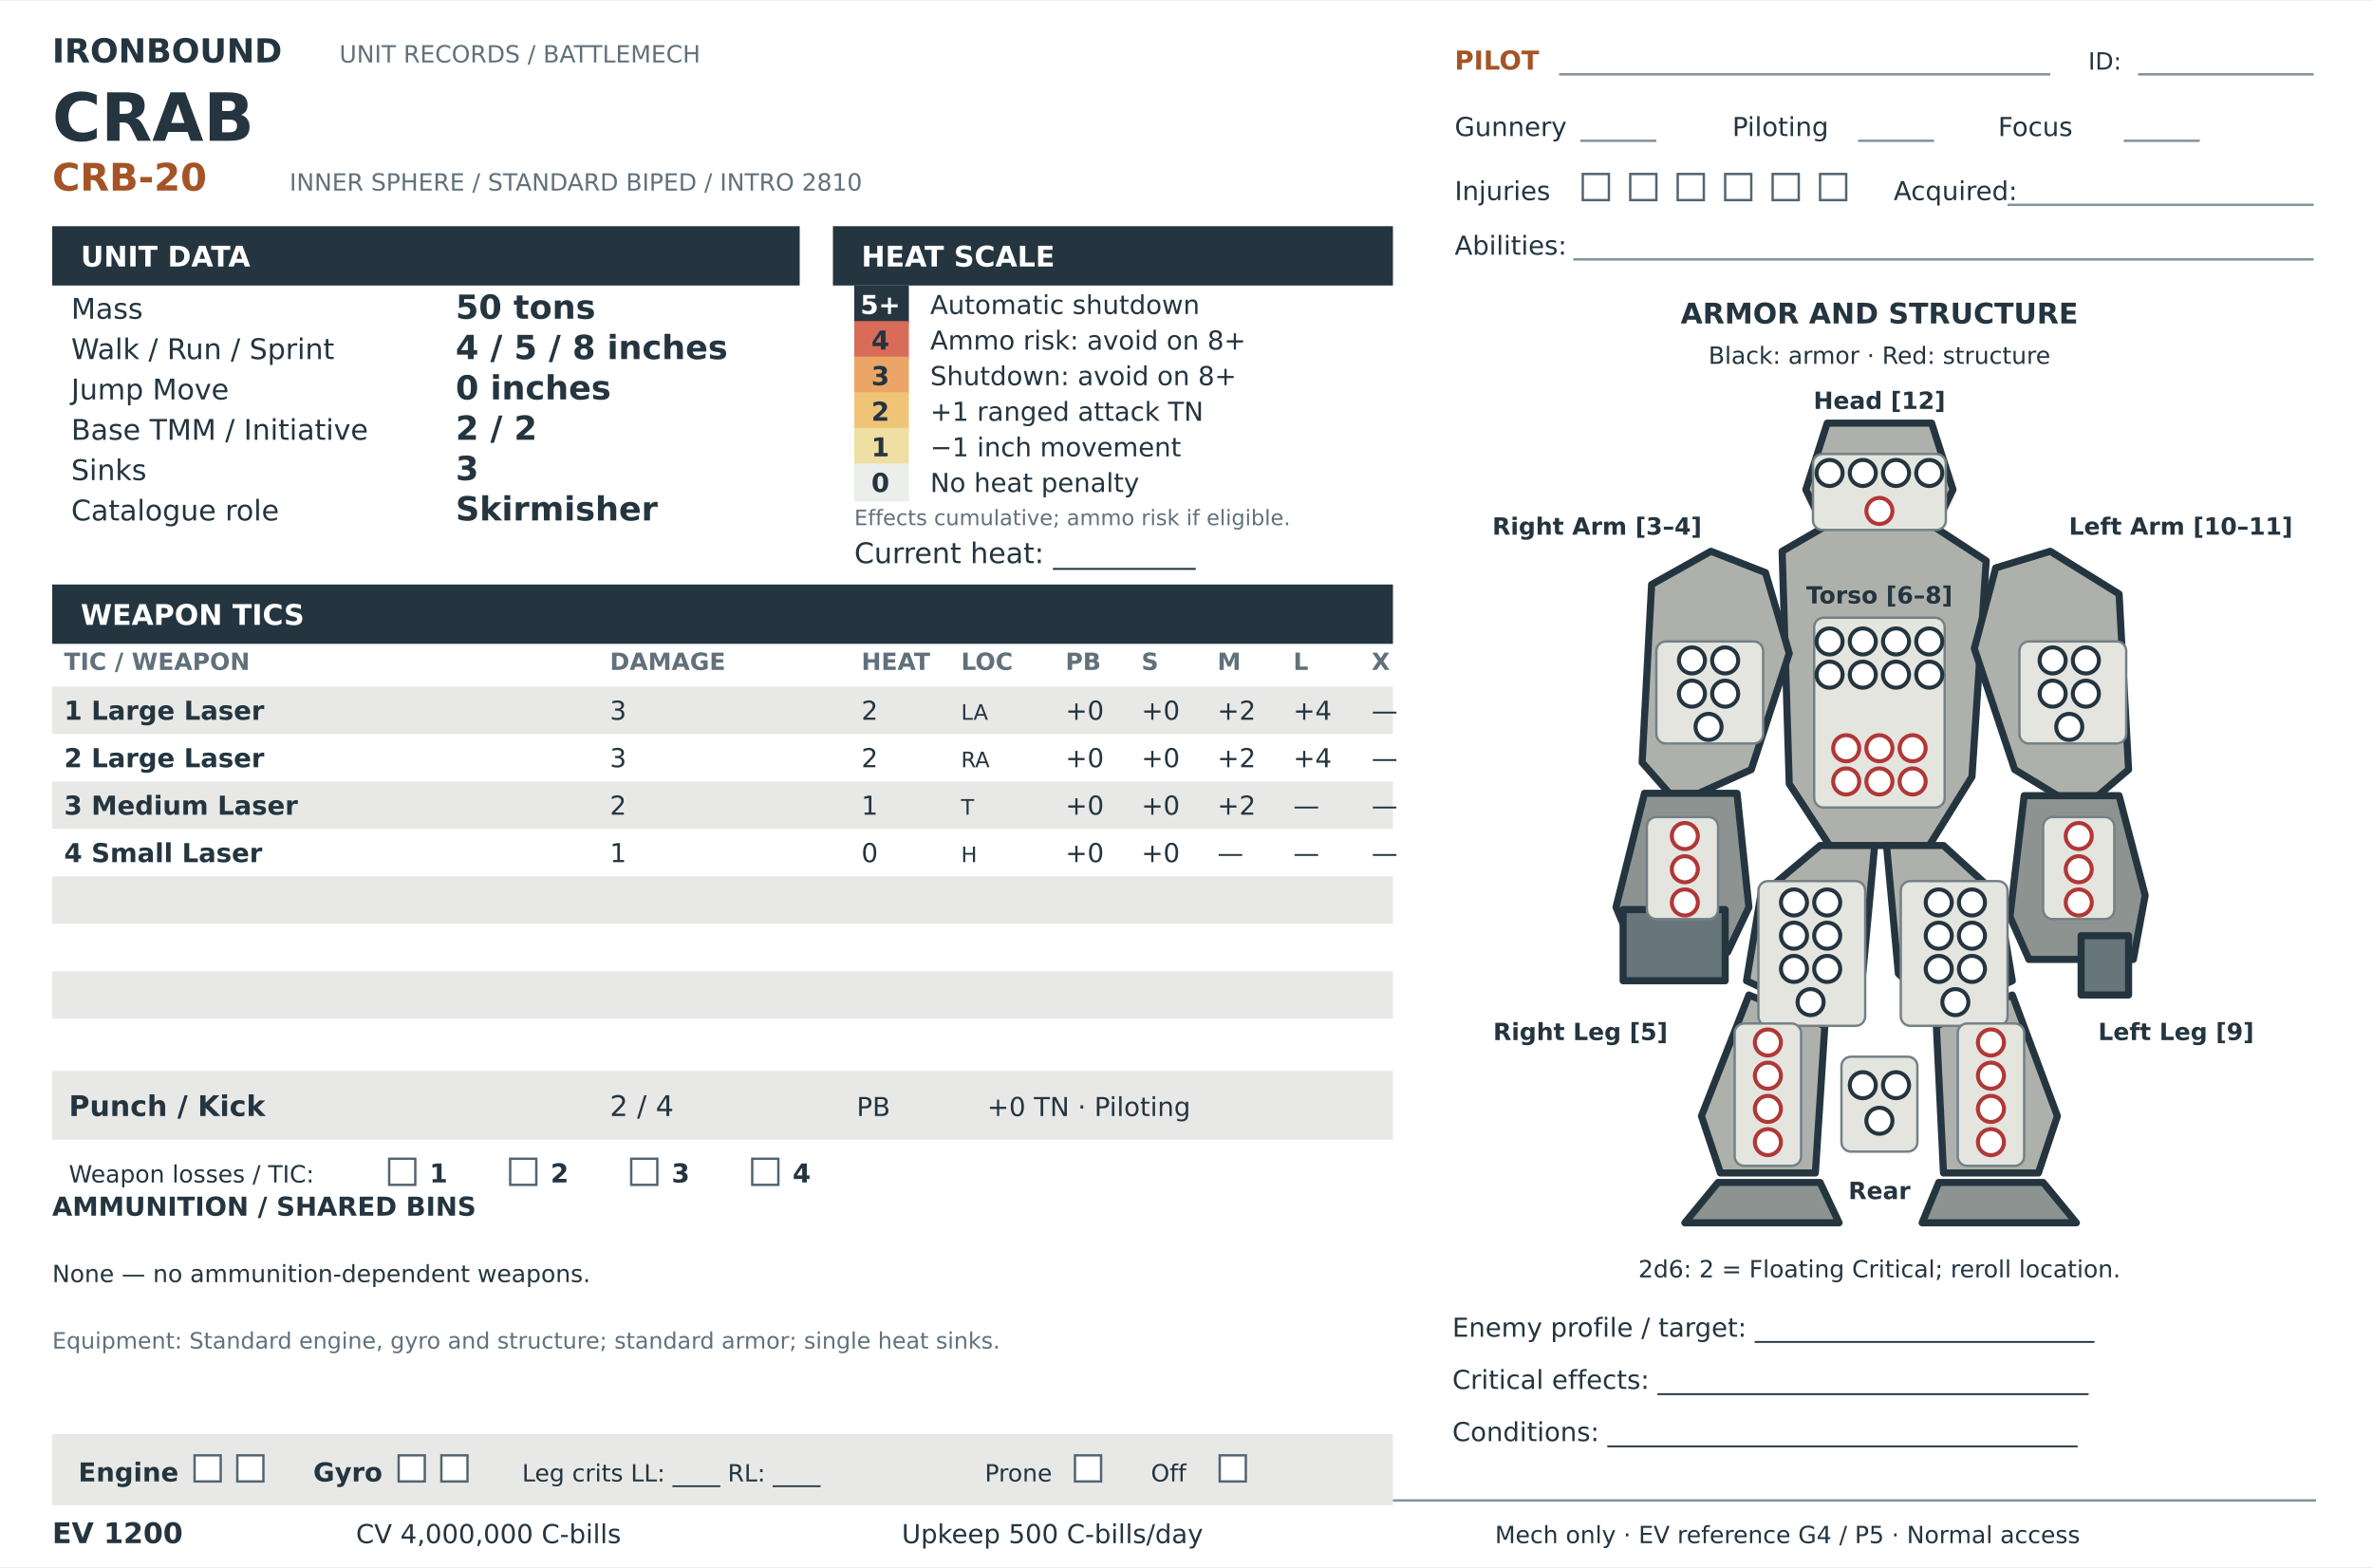
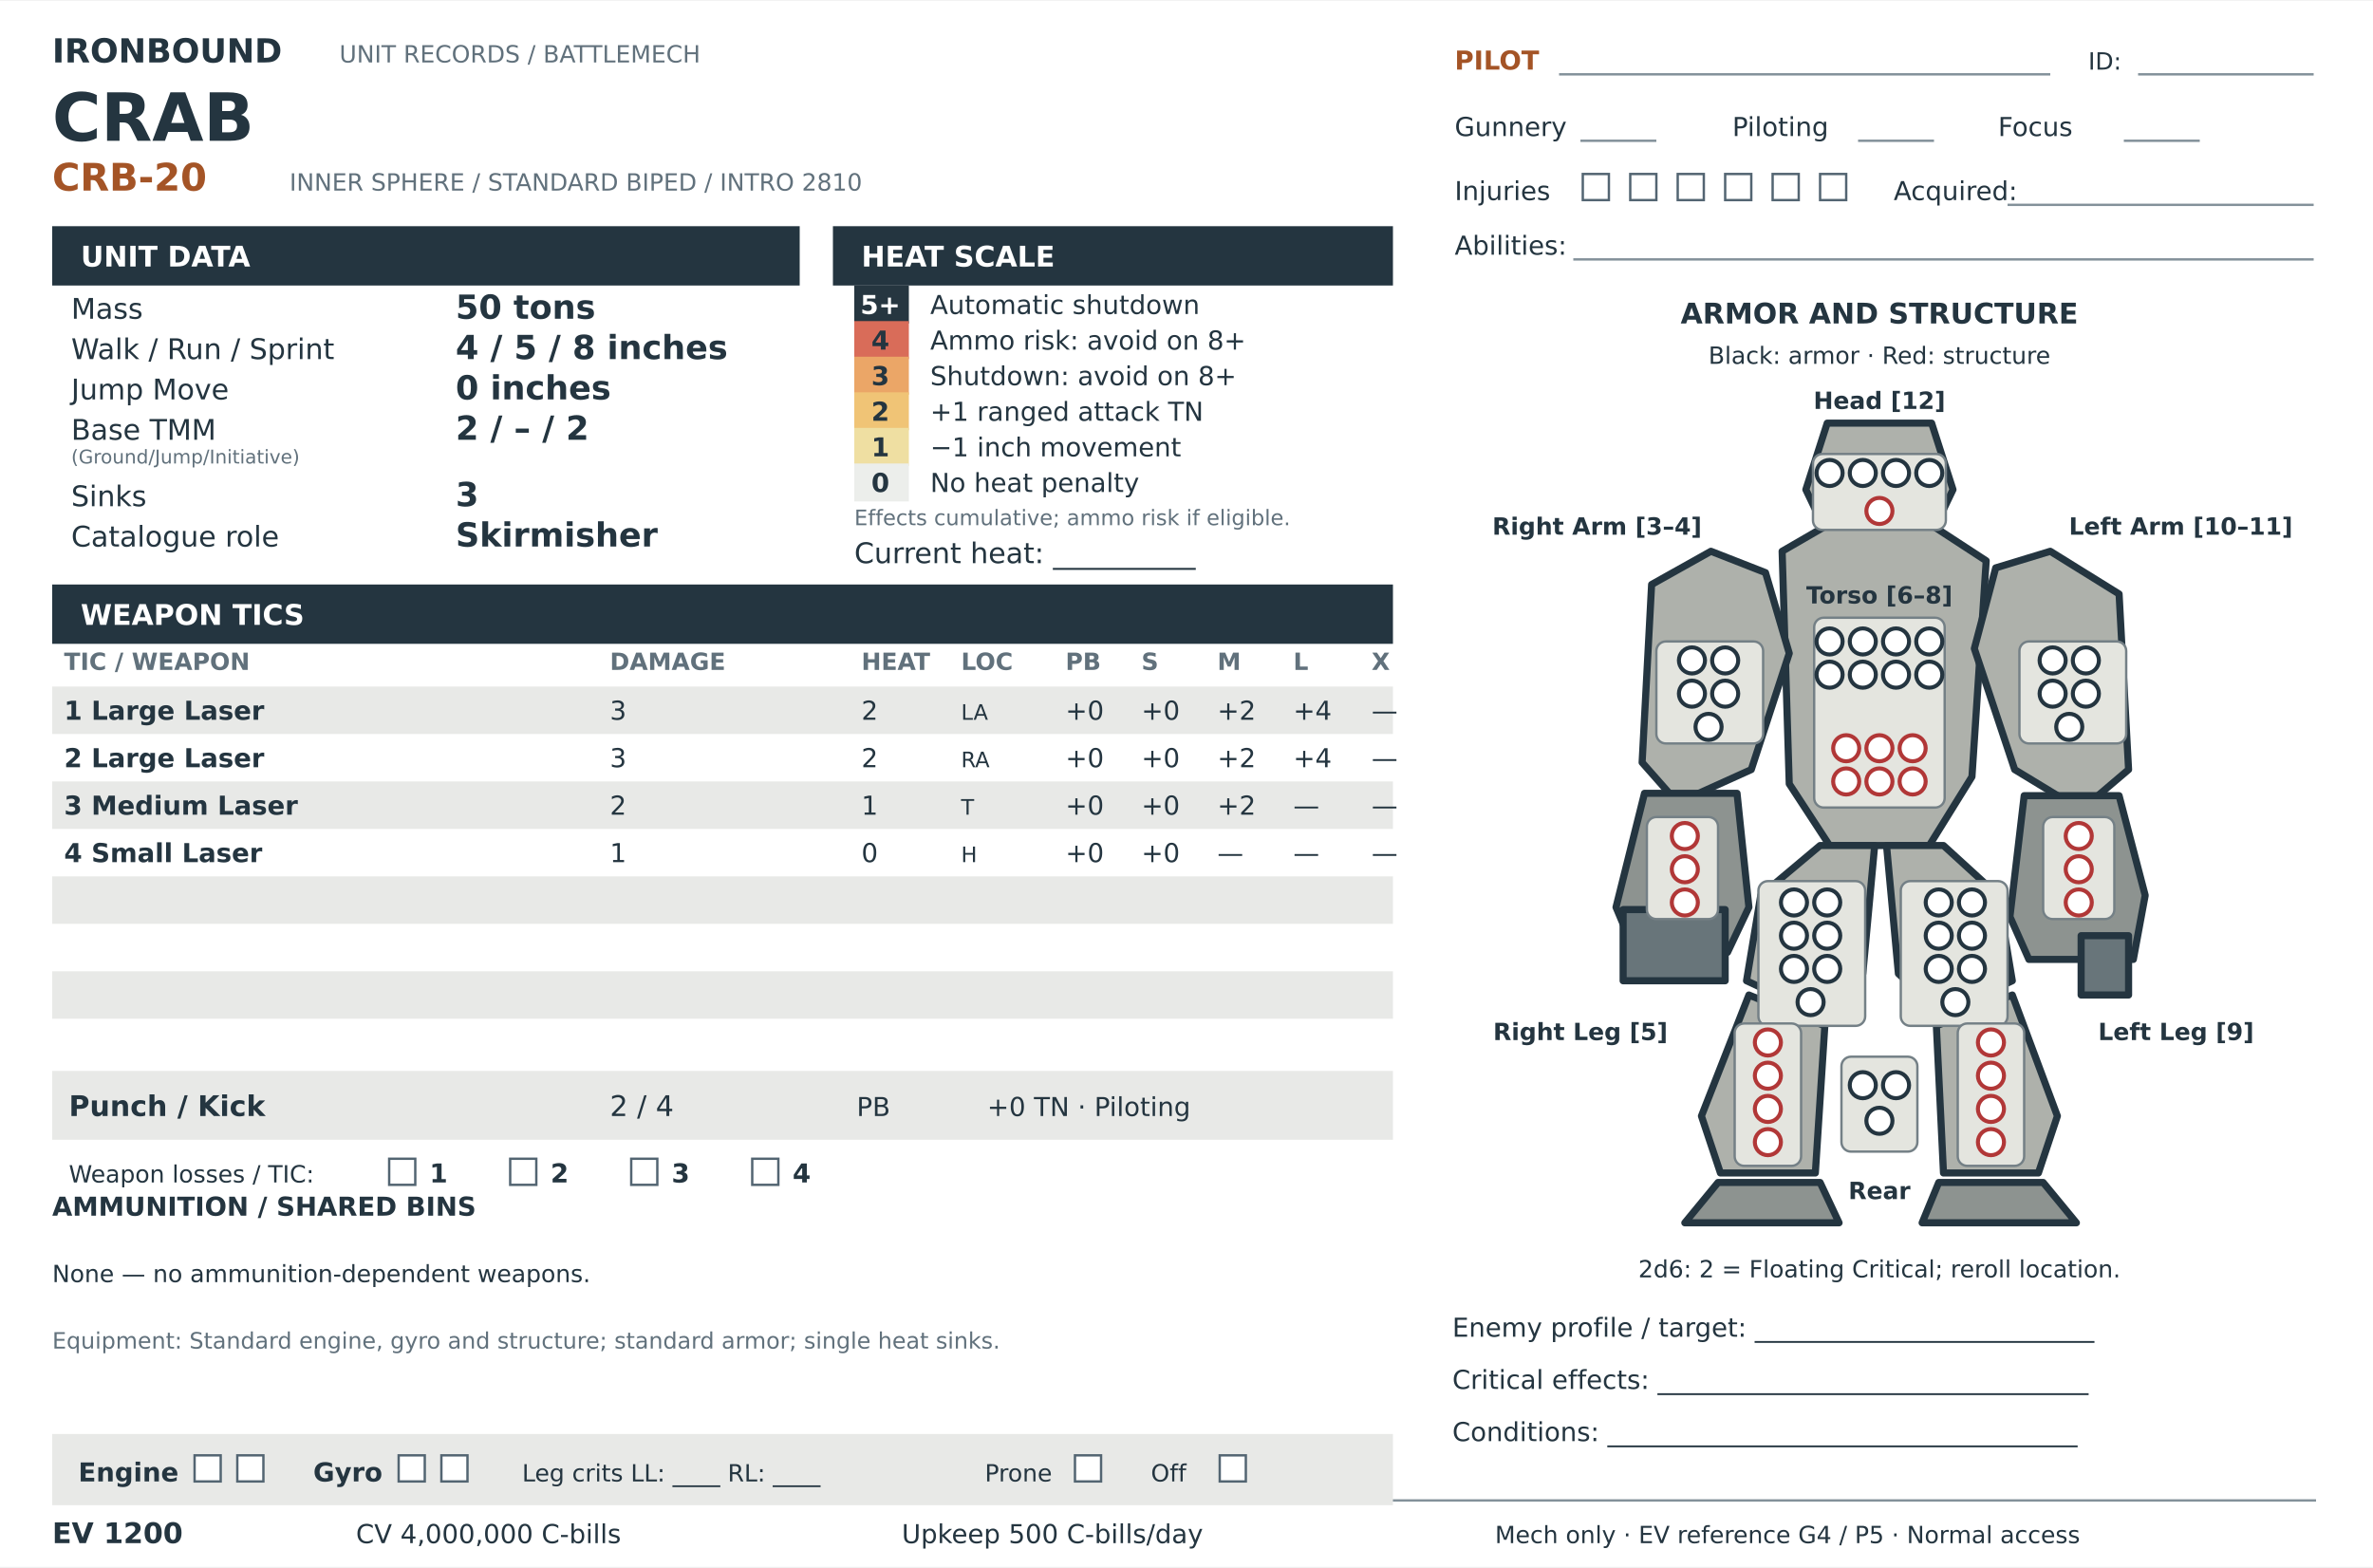
<svg xmlns="http://www.w3.org/2000/svg" width="277mm" height="183mm" viewBox="0 0 1000 660" role="img" aria-labelledby="title desc">
  <g font-family="Arial, Helvetica, sans-serif">
    <rect x="0" y="0" width="1000" height="660" rx="0" fill="#fff" stroke="none" />
    <text x="22" y="26" font-family="DejaVu Sans, Arial, sans-serif" font-size="14" font-weight="bold" fill="#243540" text-anchor="start">IRONBOUND</text>
    <text x="143" y="26" font-family="DejaVu Sans, Arial, sans-serif" font-size="10" fill="#61717c" text-anchor="start">UNIT RECORDS / BATTLEMECH</text>
    <text x="22" y="59" font-family="DejaVu Sans, Arial, sans-serif" font-size="28" font-weight="bold" fill="#243540" text-anchor="start">CRAB</text>
    <text x="22" y="80" font-family="DejaVu Sans, Arial, sans-serif" font-size="16" font-weight="bold" fill="#a45426" text-anchor="start">CRB-20</text>
    <text x="122" y="80" font-family="DejaVu Sans, Arial, sans-serif" font-size="10" fill="#61717c" text-anchor="start">INNER SPHERE / STANDARD BIPED / INTRO 2810</text>
    <text x="613" y="29" font-family="DejaVu Sans, Arial, sans-serif" font-size="11" font-weight="bold" fill="#a45426" text-anchor="start">PILOT</text>
    <path d="M657 31H864" fill="none" stroke="#83919a" />
    <text x="880" y="29" font-family="DejaVu Sans, Arial, sans-serif" font-size="10" fill="#243540" text-anchor="start">ID:</text>
    <path d="M901 31H975" fill="none" stroke="#83919a" />
    <text x="613" y="57" font-family="DejaVu Sans, Arial, sans-serif" font-size="11" fill="#243540" text-anchor="start">Gunnery</text>
    <path d="M666 59H698" fill="none" stroke="#83919a" />
    <text x="730" y="57" font-family="DejaVu Sans, Arial, sans-serif" font-size="11" fill="#243540" text-anchor="start">Piloting</text>
    <path d="M783 59H815" fill="none" stroke="#83919a" />
    <text x="842" y="57" font-family="DejaVu Sans, Arial, sans-serif" font-size="11" fill="#243540" text-anchor="start">Focus</text>
    <path d="M895 59H927" fill="none" stroke="#83919a" />
    <text x="613" y="84" font-family="DejaVu Sans, Arial, sans-serif" font-size="11" fill="#243540" text-anchor="start">Injuries</text>
    <rect x="667" y="73" width="11" height="11" rx="0" fill="#fff" stroke="#536572" />
    <rect x="687" y="73" width="11" height="11" rx="0" fill="#fff" stroke="#536572" />
    <rect x="707" y="73" width="11" height="11" rx="0" fill="#fff" stroke="#536572" />
    <rect x="727" y="73" width="11" height="11" rx="0" fill="#fff" stroke="#536572" />
    <rect x="747" y="73" width="11" height="11" rx="0" fill="#fff" stroke="#536572" />
    <rect x="767" y="73" width="11" height="11" rx="0" fill="#fff" stroke="#536572" />
    <text x="798" y="84" font-family="DejaVu Sans, Arial, sans-serif" font-size="11" fill="#243540" text-anchor="start">Acquired:</text>
    <path d="M846 86H975" fill="none" stroke="#83919a" />
    <text x="613" y="107" font-family="DejaVu Sans, Arial, sans-serif" font-size="11" fill="#243540" text-anchor="start">Abilities:</text>
    <path d="M663 109H975" fill="none" stroke="#83919a" />
    <rect x="22" y="95" width="315" height="25" rx="0" fill="#243540" stroke="none" />
    <text x="34" y="112" font-family="DejaVu Sans, Arial, sans-serif" font-size="12" font-weight="bold" fill="#fff" text-anchor="start">UNIT DATA</text>
    <rect x="351" y="95" width="236" height="25" rx="0" fill="#243540" stroke="none" />
    <text x="363" y="112" font-family="DejaVu Sans, Arial, sans-serif" font-size="12" font-weight="bold" fill="#fff" text-anchor="start">HEAT SCALE</text>
    <text x="30" y="134" font-family="DejaVu Sans, Arial, sans-serif" font-size="12" fill="#243540" text-anchor="start">Mass</text>
    <text x="192" y="134" font-family="DejaVu Sans, Arial, sans-serif" font-size="14" font-weight="bold" fill="#243540" text-anchor="start">50 tons</text>
    <text x="30" y="151" font-family="DejaVu Sans, Arial, sans-serif" font-size="12" fill="#243540" text-anchor="start">Walk / Run / Sprint</text>
    <text x="192" y="151" font-family="DejaVu Sans, Arial, sans-serif" font-size="14" font-weight="bold" fill="#243540" text-anchor="start">4 / 5 / 8 inches</text>
    <text x="30" y="168" font-family="DejaVu Sans, Arial, sans-serif" font-size="12" fill="#243540" text-anchor="start">Jump Move</text>
    <text x="192" y="168" font-family="DejaVu Sans, Arial, sans-serif" font-size="14" font-weight="bold" fill="#243540" text-anchor="start">0 inches</text>
-     <text x="30" y="185" font-family="DejaVu Sans, Arial, sans-serif" font-size="12" fill="#243540" text-anchor="start">Base TMM / Initiative</text>
-     <text x="192" y="185" font-family="DejaVu Sans, Arial, sans-serif" font-size="14" font-weight="bold" fill="#243540" text-anchor="start">2 / 2</text>
-     <text x="30" y="202" font-family="DejaVu Sans, Arial, sans-serif" font-size="12" fill="#243540" text-anchor="start">Sinks</text>
-     <text x="192" y="202" font-family="DejaVu Sans, Arial, sans-serif" font-size="14" font-weight="bold" fill="#243540" text-anchor="start">3</text>
-     <text x="30" y="219" font-family="DejaVu Sans, Arial, sans-serif" font-size="12" fill="#243540" text-anchor="start">Catalogue role</text>
-     <text x="192" y="219" font-family="DejaVu Sans, Arial, sans-serif" font-size="14" font-weight="bold" fill="#243540" text-anchor="start">Skirmisher</text>
+     <text x="30" y="185" font-family="DejaVu Sans, Arial, sans-serif" font-size="12" fill="#243540" text-anchor="start">Base TMM</text>
+     <text x="30" y="195" font-family="DejaVu Sans, Arial, sans-serif" font-size="8" fill="#61717c" text-anchor="start">(Ground/Jump/Initiative)</text>
+     <text x="192" y="185" font-family="DejaVu Sans, Arial, sans-serif" font-size="14" font-weight="bold" fill="#243540" text-anchor="start">2 / – / 2</text>
+     <text x="30" y="213" font-family="DejaVu Sans, Arial, sans-serif" font-size="12" fill="#243540" text-anchor="start">Sinks</text>
+     <text x="192" y="213" font-family="DejaVu Sans, Arial, sans-serif" font-size="14" font-weight="bold" fill="#243540" text-anchor="start">3</text>
+     <text x="30" y="230" font-family="DejaVu Sans, Arial, sans-serif" font-size="12" fill="#243540" text-anchor="start">Catalogue role</text>
+     <text x="192" y="230" font-family="DejaVu Sans, Arial, sans-serif" font-size="14" font-weight="bold" fill="#243540" text-anchor="start">Skirmisher</text>
    <rect x="360" y="120" width="23" height="16" rx="0" fill="#263640" stroke="none" />
    <text x="371" y="132" font-family="DejaVu Sans, Arial, sans-serif" font-size="11" font-weight="bold" fill="#fff" text-anchor="middle">5+</text>
    <text x="392" y="132" font-family="DejaVu Sans, Arial, sans-serif" font-size="11" fill="#243540" text-anchor="start">Automatic shutdown</text>
    <rect x="360" y="135" width="23" height="16" rx="0" fill="#d96c59" stroke="none" />
    <text x="371" y="147" font-family="DejaVu Sans, Arial, sans-serif" font-size="11" font-weight="bold" fill="#243540" text-anchor="middle">4</text>
    <text x="392" y="147" font-family="DejaVu Sans, Arial, sans-serif" font-size="11" fill="#243540" text-anchor="start">Ammo risk: avoid on 8+</text>
    <rect x="360" y="150" width="23" height="16" rx="0" fill="#eba667" stroke="none" />
    <text x="371" y="162" font-family="DejaVu Sans, Arial, sans-serif" font-size="11" font-weight="bold" fill="#243540" text-anchor="middle">3</text>
    <text x="392" y="162" font-family="DejaVu Sans, Arial, sans-serif" font-size="11" fill="#243540" text-anchor="start">Shutdown: avoid on 8+</text>
    <rect x="360" y="165" width="23" height="16" rx="0" fill="#f0c476" stroke="none" />
    <text x="371" y="177" font-family="DejaVu Sans, Arial, sans-serif" font-size="11" font-weight="bold" fill="#243540" text-anchor="middle">2</text>
    <text x="392" y="177" font-family="DejaVu Sans, Arial, sans-serif" font-size="11" fill="#243540" text-anchor="start">+1 ranged attack TN</text>
    <rect x="360" y="180" width="23" height="16" rx="0" fill="#efdfa2" stroke="none" />
    <text x="371" y="192" font-family="DejaVu Sans, Arial, sans-serif" font-size="11" font-weight="bold" fill="#243540" text-anchor="middle">1</text>
    <text x="392" y="192" font-family="DejaVu Sans, Arial, sans-serif" font-size="11" fill="#243540" text-anchor="start">−1 inch movement</text>
    <rect x="360" y="195" width="23" height="16" rx="0" fill="#eceeeb" stroke="none" />
    <text x="371" y="207" font-family="DejaVu Sans, Arial, sans-serif" font-size="11" font-weight="bold" fill="#243540" text-anchor="middle">0</text>
    <text x="392" y="207" font-family="DejaVu Sans, Arial, sans-serif" font-size="11" fill="#243540" text-anchor="start">No heat penalty</text>
    <text x="360" y="221" font-family="DejaVu Sans, Arial, sans-serif" font-size="9" fill="#61717c" text-anchor="start">Effects cumulative; ammo risk if eligible.</text>
    <text x="360" y="237" font-family="DejaVu Sans, Arial, sans-serif" font-size="12" fill="#243540" text-anchor="start">Current heat: __________</text>
    <rect x="22" y="246" width="565" height="25" rx="0" fill="#243540" stroke="none" />
    <text x="34" y="263" font-family="DejaVu Sans, Arial, sans-serif" font-size="12" font-weight="bold" fill="#fff" text-anchor="start">WEAPON TICS</text>
    <text x="27" y="282" font-family="DejaVu Sans, Arial, sans-serif" font-size="10" font-weight="bold" fill="#61717c" text-anchor="start">TIC / WEAPON</text>
    <text x="257" y="282" font-family="DejaVu Sans, Arial, sans-serif" font-size="10" font-weight="bold" fill="#61717c" text-anchor="start">DAMAGE</text>
    <text x="363" y="282" font-family="DejaVu Sans, Arial, sans-serif" font-size="10" font-weight="bold" fill="#61717c" text-anchor="start">HEAT</text>
    <text x="405" y="282" font-family="DejaVu Sans, Arial, sans-serif" font-size="10" font-weight="bold" fill="#61717c" text-anchor="start">LOC</text>
    <text x="449" y="282" font-family="DejaVu Sans, Arial, sans-serif" font-size="10" font-weight="bold" fill="#61717c" text-anchor="start">PB</text>
    <text x="481" y="282" font-family="DejaVu Sans, Arial, sans-serif" font-size="10" font-weight="bold" fill="#61717c" text-anchor="start">S</text>
    <text x="513" y="282" font-family="DejaVu Sans, Arial, sans-serif" font-size="10" font-weight="bold" fill="#61717c" text-anchor="start">M</text>
    <text x="545" y="282" font-family="DejaVu Sans, Arial, sans-serif" font-size="10" font-weight="bold" fill="#61717c" text-anchor="start">L</text>
    <text x="578" y="282" font-family="DejaVu Sans, Arial, sans-serif" font-size="10" font-weight="bold" fill="#61717c" text-anchor="start">X</text>
    <rect x="22" y="289" width="565" height="20" rx="0" fill="#e8e9e7" stroke="none" />
    <text x="27" y="303" font-family="DejaVu Sans, Arial, sans-serif" font-size="11" font-weight="bold" fill="#243540" text-anchor="start">1  Large Laser</text>
    <text x="257" y="303" font-family="DejaVu Sans, Arial, sans-serif" font-size="11" fill="#243540" text-anchor="start">3</text>
    <text x="363" y="303" font-family="DejaVu Sans, Arial, sans-serif" font-size="11" fill="#243540" text-anchor="start">2</text>
    <text x="405" y="303" font-family="DejaVu Sans, Arial, sans-serif" font-size="9" fill="#243540" text-anchor="start">LA</text>
    <text x="449" y="303" font-family="DejaVu Sans, Arial, sans-serif" font-size="11" fill="#243540" text-anchor="start">+0</text>
    <text x="481" y="303" font-family="DejaVu Sans, Arial, sans-serif" font-size="11" fill="#243540" text-anchor="start">+0</text>
    <text x="513" y="303" font-family="DejaVu Sans, Arial, sans-serif" font-size="11" fill="#243540" text-anchor="start">+2</text>
    <text x="545" y="303" font-family="DejaVu Sans, Arial, sans-serif" font-size="11" fill="#243540" text-anchor="start">+4</text>
    <text x="578" y="303" font-family="DejaVu Sans, Arial, sans-serif" font-size="11" fill="#243540" text-anchor="start">—</text>
    <text x="27" y="323" font-family="DejaVu Sans, Arial, sans-serif" font-size="11" font-weight="bold" fill="#243540" text-anchor="start">2  Large Laser</text>
    <text x="257" y="323" font-family="DejaVu Sans, Arial, sans-serif" font-size="11" fill="#243540" text-anchor="start">3</text>
    <text x="363" y="323" font-family="DejaVu Sans, Arial, sans-serif" font-size="11" fill="#243540" text-anchor="start">2</text>
    <text x="405" y="323" font-family="DejaVu Sans, Arial, sans-serif" font-size="9" fill="#243540" text-anchor="start">RA</text>
    <text x="449" y="323" font-family="DejaVu Sans, Arial, sans-serif" font-size="11" fill="#243540" text-anchor="start">+0</text>
    <text x="481" y="323" font-family="DejaVu Sans, Arial, sans-serif" font-size="11" fill="#243540" text-anchor="start">+0</text>
    <text x="513" y="323" font-family="DejaVu Sans, Arial, sans-serif" font-size="11" fill="#243540" text-anchor="start">+2</text>
    <text x="545" y="323" font-family="DejaVu Sans, Arial, sans-serif" font-size="11" fill="#243540" text-anchor="start">+4</text>
    <text x="578" y="323" font-family="DejaVu Sans, Arial, sans-serif" font-size="11" fill="#243540" text-anchor="start">—</text>
    <rect x="22" y="329" width="565" height="20" rx="0" fill="#e8e9e7" stroke="none" />
    <text x="27" y="343" font-family="DejaVu Sans, Arial, sans-serif" font-size="11" font-weight="bold" fill="#243540" text-anchor="start">3  Medium Laser</text>
    <text x="257" y="343" font-family="DejaVu Sans, Arial, sans-serif" font-size="11" fill="#243540" text-anchor="start">2</text>
    <text x="363" y="343" font-family="DejaVu Sans, Arial, sans-serif" font-size="11" fill="#243540" text-anchor="start">1</text>
    <text x="405" y="343" font-family="DejaVu Sans, Arial, sans-serif" font-size="9" fill="#243540" text-anchor="start">T</text>
    <text x="449" y="343" font-family="DejaVu Sans, Arial, sans-serif" font-size="11" fill="#243540" text-anchor="start">+0</text>
    <text x="481" y="343" font-family="DejaVu Sans, Arial, sans-serif" font-size="11" fill="#243540" text-anchor="start">+0</text>
    <text x="513" y="343" font-family="DejaVu Sans, Arial, sans-serif" font-size="11" fill="#243540" text-anchor="start">+2</text>
    <text x="545" y="343" font-family="DejaVu Sans, Arial, sans-serif" font-size="11" fill="#243540" text-anchor="start">—</text>
    <text x="578" y="343" font-family="DejaVu Sans, Arial, sans-serif" font-size="11" fill="#243540" text-anchor="start">—</text>
    <text x="27" y="363" font-family="DejaVu Sans, Arial, sans-serif" font-size="11" font-weight="bold" fill="#243540" text-anchor="start">4  Small Laser</text>
    <text x="257" y="363" font-family="DejaVu Sans, Arial, sans-serif" font-size="11" fill="#243540" text-anchor="start">1</text>
    <text x="363" y="363" font-family="DejaVu Sans, Arial, sans-serif" font-size="11" fill="#243540" text-anchor="start">0</text>
    <text x="405" y="363" font-family="DejaVu Sans, Arial, sans-serif" font-size="9" fill="#243540" text-anchor="start">H</text>
    <text x="449" y="363" font-family="DejaVu Sans, Arial, sans-serif" font-size="11" fill="#243540" text-anchor="start">+0</text>
    <text x="481" y="363" font-family="DejaVu Sans, Arial, sans-serif" font-size="11" fill="#243540" text-anchor="start">+0</text>
    <text x="513" y="363" font-family="DejaVu Sans, Arial, sans-serif" font-size="11" fill="#243540" text-anchor="start">—</text>
    <text x="545" y="363" font-family="DejaVu Sans, Arial, sans-serif" font-size="11" fill="#243540" text-anchor="start">—</text>
    <text x="578" y="363" font-family="DejaVu Sans, Arial, sans-serif" font-size="11" fill="#243540" text-anchor="start">—</text>
    <rect x="22" y="369" width="565" height="20" rx="0" fill="#e8e9e7" stroke="none" />
    <text x="27" y="383" font-family="DejaVu Sans, Arial, sans-serif" font-size="11" font-weight="bold" fill="#243540" text-anchor="start" />
    <text x="257" y="383" font-family="DejaVu Sans, Arial, sans-serif" font-size="11" fill="#243540" text-anchor="start" />
    <text x="363" y="383" font-family="DejaVu Sans, Arial, sans-serif" font-size="11" fill="#243540" text-anchor="start" />
    <text x="405" y="383" font-family="DejaVu Sans, Arial, sans-serif" font-size="11" fill="#243540" text-anchor="start" />
    <text x="449" y="383" font-family="DejaVu Sans, Arial, sans-serif" font-size="11" fill="#243540" text-anchor="start" />
    <text x="481" y="383" font-family="DejaVu Sans, Arial, sans-serif" font-size="11" fill="#243540" text-anchor="start" />
    <text x="513" y="383" font-family="DejaVu Sans, Arial, sans-serif" font-size="11" fill="#243540" text-anchor="start" />
    <text x="545" y="383" font-family="DejaVu Sans, Arial, sans-serif" font-size="11" fill="#243540" text-anchor="start" />
    <text x="578" y="383" font-family="DejaVu Sans, Arial, sans-serif" font-size="11" fill="#243540" text-anchor="start" />
    <text x="27" y="403" font-family="DejaVu Sans, Arial, sans-serif" font-size="11" font-weight="bold" fill="#243540" text-anchor="start" />
    <text x="257" y="403" font-family="DejaVu Sans, Arial, sans-serif" font-size="11" fill="#243540" text-anchor="start" />
    <text x="363" y="403" font-family="DejaVu Sans, Arial, sans-serif" font-size="11" fill="#243540" text-anchor="start" />
    <text x="405" y="403" font-family="DejaVu Sans, Arial, sans-serif" font-size="11" fill="#243540" text-anchor="start" />
    <text x="449" y="403" font-family="DejaVu Sans, Arial, sans-serif" font-size="11" fill="#243540" text-anchor="start" />
    <text x="481" y="403" font-family="DejaVu Sans, Arial, sans-serif" font-size="11" fill="#243540" text-anchor="start" />
    <text x="513" y="403" font-family="DejaVu Sans, Arial, sans-serif" font-size="11" fill="#243540" text-anchor="start" />
    <text x="545" y="403" font-family="DejaVu Sans, Arial, sans-serif" font-size="11" fill="#243540" text-anchor="start" />
    <text x="578" y="403" font-family="DejaVu Sans, Arial, sans-serif" font-size="11" fill="#243540" text-anchor="start" />
    <rect x="22" y="409" width="565" height="20" rx="0" fill="#e8e9e7" stroke="none" />
    <text x="27" y="423" font-family="DejaVu Sans, Arial, sans-serif" font-size="11" font-weight="bold" fill="#243540" text-anchor="start" />
    <text x="257" y="423" font-family="DejaVu Sans, Arial, sans-serif" font-size="11" fill="#243540" text-anchor="start" />
    <text x="363" y="423" font-family="DejaVu Sans, Arial, sans-serif" font-size="11" fill="#243540" text-anchor="start" />
    <text x="405" y="423" font-family="DejaVu Sans, Arial, sans-serif" font-size="11" fill="#243540" text-anchor="start" />
    <text x="449" y="423" font-family="DejaVu Sans, Arial, sans-serif" font-size="11" fill="#243540" text-anchor="start" />
    <text x="481" y="423" font-family="DejaVu Sans, Arial, sans-serif" font-size="11" fill="#243540" text-anchor="start" />
    <text x="513" y="423" font-family="DejaVu Sans, Arial, sans-serif" font-size="11" fill="#243540" text-anchor="start" />
    <text x="545" y="423" font-family="DejaVu Sans, Arial, sans-serif" font-size="11" fill="#243540" text-anchor="start" />
    <text x="578" y="423" font-family="DejaVu Sans, Arial, sans-serif" font-size="11" fill="#243540" text-anchor="start" />
    <text x="27" y="443" font-family="DejaVu Sans, Arial, sans-serif" font-size="11" font-weight="bold" fill="#243540" text-anchor="start" />
    <text x="257" y="443" font-family="DejaVu Sans, Arial, sans-serif" font-size="11" fill="#243540" text-anchor="start" />
    <text x="363" y="443" font-family="DejaVu Sans, Arial, sans-serif" font-size="11" fill="#243540" text-anchor="start" />
    <text x="405" y="443" font-family="DejaVu Sans, Arial, sans-serif" font-size="11" fill="#243540" text-anchor="start" />
    <text x="449" y="443" font-family="DejaVu Sans, Arial, sans-serif" font-size="11" fill="#243540" text-anchor="start" />
    <text x="481" y="443" font-family="DejaVu Sans, Arial, sans-serif" font-size="11" fill="#243540" text-anchor="start" />
    <text x="513" y="443" font-family="DejaVu Sans, Arial, sans-serif" font-size="11" fill="#243540" text-anchor="start" />
    <text x="545" y="443" font-family="DejaVu Sans, Arial, sans-serif" font-size="11" fill="#243540" text-anchor="start" />
    <text x="578" y="443" font-family="DejaVu Sans, Arial, sans-serif" font-size="11" fill="#243540" text-anchor="start" />
    <rect x="22" y="451" width="565" height="29" rx="0" fill="#e8e9e7" stroke="none" />
    <text x="29" y="470" font-family="DejaVu Sans, Arial, sans-serif" font-size="12" font-weight="bold" fill="#243540" text-anchor="start">Punch / Kick</text>
    <text x="257" y="470" font-family="DejaVu Sans, Arial, sans-serif" font-size="12" fill="#243540" text-anchor="start">2 / 4</text>
    <text x="361" y="470" font-family="DejaVu Sans, Arial, sans-serif" font-size="11" fill="#243540" text-anchor="start">PB</text>
    <text x="416" y="470" font-family="DejaVu Sans, Arial, sans-serif" font-size="11" fill="#243540" text-anchor="start">+0 TN · Piloting</text>
    <g transform="translate(612 120)">
      <text x="180" y="16" font-family="DejaVu Sans, Arial, sans-serif" font-size="12" font-weight="bold" fill="#243540" text-anchor="middle">ARMOR AND STRUCTURE</text>
      <text x="180" y="33" font-family="DejaVu Sans, Arial, sans-serif" font-size="10" fill="#243540" text-anchor="middle">Black: armor · Red: structure</text>
      <path d="M158 58H202L211 86L200 109H160L149 86Z" fill="#aeb1ab" stroke="#243540" stroke-width="3" stroke-linejoin="round" />
      <path d="M139 112L158 101H202L225 116L219 207L201 236H159L142 210Z" fill="#aeb1ab" stroke="#243540" stroke-width="3" stroke-linejoin="round" />
      <path d="M132 121L109 112L84 126L80 201L95 218L126 204L142 155Z" fill="#aeb1ab" stroke="#243540" stroke-width="3" stroke-linejoin="round" />
      <path d="M229 119L252 112L281 130L285 204L265 221L237 204L220 153Z" fill="#aeb1ab" stroke="#243540" stroke-width="3" stroke-linejoin="round" />
      <path d="M81 214H120L125 262L116 281H77L69 262Z" fill="#8d9390" stroke="#243540" stroke-width="3" stroke-linejoin="round" />
      <path d="M241 215H281L292 257L287 284H243L235 266Z" fill="#8d9390" stroke="#243540" stroke-width="3" stroke-linejoin="round" />
      <path d="M72 263H115V293H72Z" fill="#68757a" stroke="#243540" stroke-width="3" stroke-linejoin="round" />
      <path d="M265 274H285V299H265Z" fill="#68757a" stroke="#243540" stroke-width="3" stroke-linejoin="round" />
      <path d="M155 236H178L173 290L154 307L124 293L130 257Z" fill="#aeb1ab" stroke="#243540" stroke-width="3" stroke-linejoin="round" />
      <path d="M183 236H207L230 257L236 293L206 307L188 290Z" fill="#aeb1ab" stroke="#243540" stroke-width="3" stroke-linejoin="round" />
      <path d="M125 299L157 312L153 374H113L105 350Z" fill="#aeb1ab" stroke="#243540" stroke-width="3" stroke-linejoin="round" />
      <path d="M204 312L236 299L255 350L247 374H207Z" fill="#aeb1ab" stroke="#243540" stroke-width="3" stroke-linejoin="round" />
      <path d="M112 378H155L163 395H98Z" fill="#8d9390" stroke="#243540" stroke-width="3" stroke-linejoin="round" />
      <path d="M205 378H249L263 395H198Z" fill="#8d9390" stroke="#243540" stroke-width="3" stroke-linejoin="round" />
      <rect x="152" y="71" width="56" height="32" rx="4" fill="#e4e5df" stroke="#748086" />
      <rect x="152.5" y="140" width="55" height="80" rx="4" fill="#e4e5df" stroke="#748086" />
      <rect x="86" y="150" width="45" height="43" rx="4" fill="#e4e5df" stroke="#748086" />
      <rect x="239" y="150" width="45" height="43" rx="4" fill="#e4e5df" stroke="#748086" />
      <rect x="82" y="224" width="30" height="43" rx="4" fill="#e4e5df" stroke="#748086" />
      <rect x="249" y="224" width="30" height="43" rx="4" fill="#e4e5df" stroke="#748086" />
      <rect x="129" y="251" width="45" height="61" rx="4" fill="#e4e5df" stroke="#748086" />
      <rect x="189" y="251" width="45" height="61" rx="4" fill="#e4e5df" stroke="#748086" />
      <rect x="119" y="311" width="28" height="60" rx="4" fill="#e4e5df" stroke="#748086" />
      <rect x="213" y="311" width="28" height="60" rx="4" fill="#e4e5df" stroke="#748086" />
      <rect x="164" y="325" width="32" height="40" rx="4" fill="#e4e5df" stroke="#748086" />
      <text x="180" y="52" font-family="DejaVu Sans, Arial, sans-serif" font-size="10" font-weight="bold" fill="#243540" text-anchor="middle">Head [12]</text>
      <text x="180" y="134" font-family="DejaVu Sans, Arial, sans-serif" font-size="10" font-weight="bold" fill="#243540" text-anchor="middle">Torso [6–8]</text>
      <text x="61" y="105" font-family="DejaVu Sans, Arial, sans-serif" font-size="10" font-weight="bold" fill="#243540" text-anchor="middle">Right Arm [3–4]</text>
      <text x="307" y="105" font-family="DejaVu Sans, Arial, sans-serif" font-size="10" font-weight="bold" fill="#243540" text-anchor="middle">Left Arm [10–11]</text>
      <text x="54" y="318" font-family="DejaVu Sans, Arial, sans-serif" font-size="10" font-weight="bold" fill="#243540" text-anchor="middle">Right Leg [5]</text>
      <text x="305" y="318" font-family="DejaVu Sans, Arial, sans-serif" font-size="10" font-weight="bold" fill="#243540" text-anchor="middle">Left Leg [9]</text>
      <text x="180" y="385" font-family="DejaVu Sans, Arial, sans-serif" font-size="10" font-weight="bold" fill="#243540" text-anchor="middle">Rear</text>
      <text x="180" y="418" font-family="DejaVu Sans, Arial, sans-serif" font-size="10" fill="#243540" text-anchor="middle">2d6: 2 = Floating Critical; reroll location.</text>
      <text x="0" y="443" font-family="DejaVu Sans, Arial, sans-serif" font-size="11" fill="#243540" text-anchor="start">Enemy profile / target: __________________________</text>
      <text x="0" y="465" font-family="DejaVu Sans, Arial, sans-serif" font-size="11" fill="#243540" text-anchor="start">Critical effects: _________________________________</text>
      <text x="0" y="487" font-family="DejaVu Sans, Arial, sans-serif" font-size="11" fill="#243540" text-anchor="start">Conditions: ____________________________________</text>
      <circle cx="159" cy="79" r="5.5" fill="#fff" stroke="#243540" stroke-width="1.7" />
      <circle cx="173" cy="79" r="5.5" fill="#fff" stroke="#243540" stroke-width="1.7" />
      <circle cx="187" cy="79" r="5.5" fill="#fff" stroke="#243540" stroke-width="1.7" />
      <circle cx="201" cy="79" r="5.5" fill="#fff" stroke="#243540" stroke-width="1.7" />
      <circle cx="180" cy="95" r="5.5" fill="#fff" stroke="#b13737" stroke-width="1.7" />
      <circle cx="159" cy="150" r="5.5" fill="#fff" stroke="#243540" stroke-width="1.7" />
      <circle cx="173" cy="150" r="5.5" fill="#fff" stroke="#243540" stroke-width="1.7" />
      <circle cx="187" cy="150" r="5.5" fill="#fff" stroke="#243540" stroke-width="1.7" />
      <circle cx="201" cy="150" r="5.5" fill="#fff" stroke="#243540" stroke-width="1.7" />
      <circle cx="159" cy="164" r="5.5" fill="#fff" stroke="#243540" stroke-width="1.7" />
      <circle cx="173" cy="164" r="5.5" fill="#fff" stroke="#243540" stroke-width="1.7" />
      <circle cx="187" cy="164" r="5.5" fill="#fff" stroke="#243540" stroke-width="1.7" />
      <circle cx="201" cy="164" r="5.5" fill="#fff" stroke="#243540" stroke-width="1.7" />
      <circle cx="166" cy="195" r="5.5" fill="#fff" stroke="#b13737" stroke-width="1.7" />
      <circle cx="180" cy="195" r="5.5" fill="#fff" stroke="#b13737" stroke-width="1.7" />
      <circle cx="194" cy="195" r="5.5" fill="#fff" stroke="#b13737" stroke-width="1.7" />
      <circle cx="166" cy="209" r="5.5" fill="#fff" stroke="#b13737" stroke-width="1.7" />
      <circle cx="180" cy="209" r="5.5" fill="#fff" stroke="#b13737" stroke-width="1.7" />
      <circle cx="194" cy="209" r="5.5" fill="#fff" stroke="#b13737" stroke-width="1.7" />
      <circle cx="101" cy="158" r="5.5" fill="#fff" stroke="#243540" stroke-width="1.7" />
      <circle cx="115" cy="158" r="5.5" fill="#fff" stroke="#243540" stroke-width="1.7" />
      <circle cx="101" cy="172" r="5.5" fill="#fff" stroke="#243540" stroke-width="1.7" />
      <circle cx="115" cy="172" r="5.5" fill="#fff" stroke="#243540" stroke-width="1.7" />
      <circle cx="108" cy="186" r="5.5" fill="#fff" stroke="#243540" stroke-width="1.7" />
      <circle cx="253" cy="158" r="5.5" fill="#fff" stroke="#243540" stroke-width="1.7" />
      <circle cx="267" cy="158" r="5.5" fill="#fff" stroke="#243540" stroke-width="1.7" />
      <circle cx="253" cy="172" r="5.5" fill="#fff" stroke="#243540" stroke-width="1.7" />
      <circle cx="267" cy="172" r="5.5" fill="#fff" stroke="#243540" stroke-width="1.7" />
      <circle cx="260" cy="186" r="5.5" fill="#fff" stroke="#243540" stroke-width="1.7" />
      <circle cx="98" cy="232" r="5.5" fill="#fff" stroke="#b13737" stroke-width="1.7" />
      <circle cx="98" cy="246" r="5.5" fill="#fff" stroke="#b13737" stroke-width="1.7" />
      <circle cx="98" cy="260" r="5.5" fill="#fff" stroke="#b13737" stroke-width="1.7" />
      <circle cx="264" cy="232" r="5.5" fill="#fff" stroke="#b13737" stroke-width="1.7" />
      <circle cx="264" cy="246" r="5.5" fill="#fff" stroke="#b13737" stroke-width="1.7" />
      <circle cx="264" cy="260" r="5.5" fill="#fff" stroke="#b13737" stroke-width="1.7" />
      <circle cx="144" cy="260" r="5.5" fill="#fff" stroke="#243540" stroke-width="1.7" />
      <circle cx="158" cy="260" r="5.5" fill="#fff" stroke="#243540" stroke-width="1.7" />
      <circle cx="144" cy="274" r="5.5" fill="#fff" stroke="#243540" stroke-width="1.7" />
      <circle cx="158" cy="274" r="5.5" fill="#fff" stroke="#243540" stroke-width="1.7" />
      <circle cx="144" cy="288" r="5.5" fill="#fff" stroke="#243540" stroke-width="1.7" />
      <circle cx="158" cy="288" r="5.5" fill="#fff" stroke="#243540" stroke-width="1.7" />
      <circle cx="151" cy="302" r="5.5" fill="#fff" stroke="#243540" stroke-width="1.7" />
      <circle cx="205" cy="260" r="5.5" fill="#fff" stroke="#243540" stroke-width="1.7" />
      <circle cx="219" cy="260" r="5.5" fill="#fff" stroke="#243540" stroke-width="1.7" />
      <circle cx="205" cy="274" r="5.5" fill="#fff" stroke="#243540" stroke-width="1.7" />
      <circle cx="219" cy="274" r="5.5" fill="#fff" stroke="#243540" stroke-width="1.7" />
      <circle cx="205" cy="288" r="5.5" fill="#fff" stroke="#243540" stroke-width="1.7" />
      <circle cx="219" cy="288" r="5.5" fill="#fff" stroke="#243540" stroke-width="1.7" />
      <circle cx="212" cy="302" r="5.5" fill="#fff" stroke="#243540" stroke-width="1.7" />
      <circle cx="133" cy="319" r="5.5" fill="#fff" stroke="#b13737" stroke-width="1.7" />
      <circle cx="133" cy="333" r="5.5" fill="#fff" stroke="#b13737" stroke-width="1.7" />
      <circle cx="133" cy="347" r="5.5" fill="#fff" stroke="#b13737" stroke-width="1.7" />
      <circle cx="133" cy="361" r="5.5" fill="#fff" stroke="#b13737" stroke-width="1.7" />
      <circle cx="227" cy="319" r="5.5" fill="#fff" stroke="#b13737" stroke-width="1.7" />
      <circle cx="227" cy="333" r="5.5" fill="#fff" stroke="#b13737" stroke-width="1.7" />
      <circle cx="227" cy="347" r="5.5" fill="#fff" stroke="#b13737" stroke-width="1.7" />
      <circle cx="227" cy="361" r="5.5" fill="#fff" stroke="#b13737" stroke-width="1.7" />
      <circle cx="173" cy="337" r="5.5" fill="#fff" stroke="#243540" stroke-width="1.7" />
      <circle cx="187" cy="337" r="5.5" fill="#fff" stroke="#243540" stroke-width="1.7" />
      <circle cx="180" cy="352" r="5.5" fill="#fff" stroke="#243540" stroke-width="1.7" />
    </g>
    <path d="M22 632H976" fill="none" stroke="#83919a" />
    <text x="22" y="650" font-family="DejaVu Sans, Arial, sans-serif" font-size="12" font-weight="bold" fill="#243540" text-anchor="start">EV 1200</text>
    <text x="150" y="650" font-family="DejaVu Sans, Arial, sans-serif" font-size="11" fill="#243540" text-anchor="start">CV 4,000,000 C-bills</text>
    <text x="380" y="650" font-family="DejaVu Sans, Arial, sans-serif" font-size="11" fill="#243540" text-anchor="start">Upkeep 500 C-bills/day</text>
    <text x="630" y="650" font-family="DejaVu Sans, Arial, sans-serif" font-size="10" fill="#243540" text-anchor="start">Mech only · EV reference G4 / P5 · Normal access</text>
    <text x="29" y="498" font-family="DejaVu Sans, Arial, sans-serif" font-size="10" fill="#243540" text-anchor="start">Weapon losses / TIC:</text>
    <rect x="164" y="488" width="11" height="11" fill="#fff" stroke="#536572" />
    <text x="181" y="498" font-family="DejaVu Sans, Arial, sans-serif" font-size="11" fill="#243540" text-anchor="start" font-weight="bold">1</text>
    <rect x="215" y="488" width="11" height="11" fill="#fff" stroke="#536572" />
    <text x="232" y="498" font-family="DejaVu Sans, Arial, sans-serif" font-size="11" fill="#243540" text-anchor="start" font-weight="bold">2</text>
    <rect x="266" y="488" width="11" height="11" fill="#fff" stroke="#536572" />
    <text x="283" y="498" font-family="DejaVu Sans, Arial, sans-serif" font-size="11" fill="#243540" text-anchor="start" font-weight="bold">3</text>
    <rect x="317" y="488" width="11" height="11" fill="#fff" stroke="#536572" />
    <text x="334" y="498" font-family="DejaVu Sans, Arial, sans-serif" font-size="11" fill="#243540" text-anchor="start" font-weight="bold">4</text>
    <text x="22" y="512" font-family="DejaVu Sans, Arial, sans-serif" font-size="11" fill="#243540" text-anchor="start" font-weight="bold">AMMUNITION / SHARED BINS</text>
    <text x="22" y="540" font-family="DejaVu Sans, Arial, sans-serif" font-size="10" fill="#243540" text-anchor="start">None — no ammunition-dependent weapons.</text>
    <text x="22" y="568" font-family="DejaVu Sans, Arial, sans-serif" font-size="9.5" fill="#61717c" text-anchor="start">Equipment: Standard engine, gyro and structure; standard armor; single heat sinks.</text>
    <rect x="22" y="604" width="565" height="30" fill="#e8e9e7" stroke="none" />
    <text x="33" y="624" font-family="DejaVu Sans, Arial, sans-serif" font-size="11" fill="#243540" text-anchor="start" font-weight="bold">Engine</text>
    <rect x="82" y="613" width="11" height="11" fill="#fff" stroke="#536572" />
    <rect x="100" y="613" width="11" height="11" fill="#fff" stroke="#536572" />
    <text x="132" y="624" font-family="DejaVu Sans, Arial, sans-serif" font-size="11" fill="#243540" text-anchor="start" font-weight="bold">Gyro</text>
    <rect x="168" y="613" width="11" height="11" fill="#fff" stroke="#536572" />
    <rect x="186" y="613" width="11" height="11" fill="#fff" stroke="#536572" />
    <text x="220" y="624" font-family="DejaVu Sans, Arial, sans-serif" font-size="10" fill="#243540" text-anchor="start">Leg crits LL: ____  RL: ____</text>
    <text x="415" y="624" font-family="DejaVu Sans, Arial, sans-serif" font-size="10" fill="#243540" text-anchor="start">Prone</text>
    <rect x="453" y="613" width="11" height="11" fill="#fff" stroke="#536572" />
    <text x="485" y="624" font-family="DejaVu Sans, Arial, sans-serif" font-size="10" fill="#243540" text-anchor="start">Off</text>
    <rect x="514" y="613" width="11" height="11" fill="#fff" stroke="#536572" />
  </g>
</svg>
